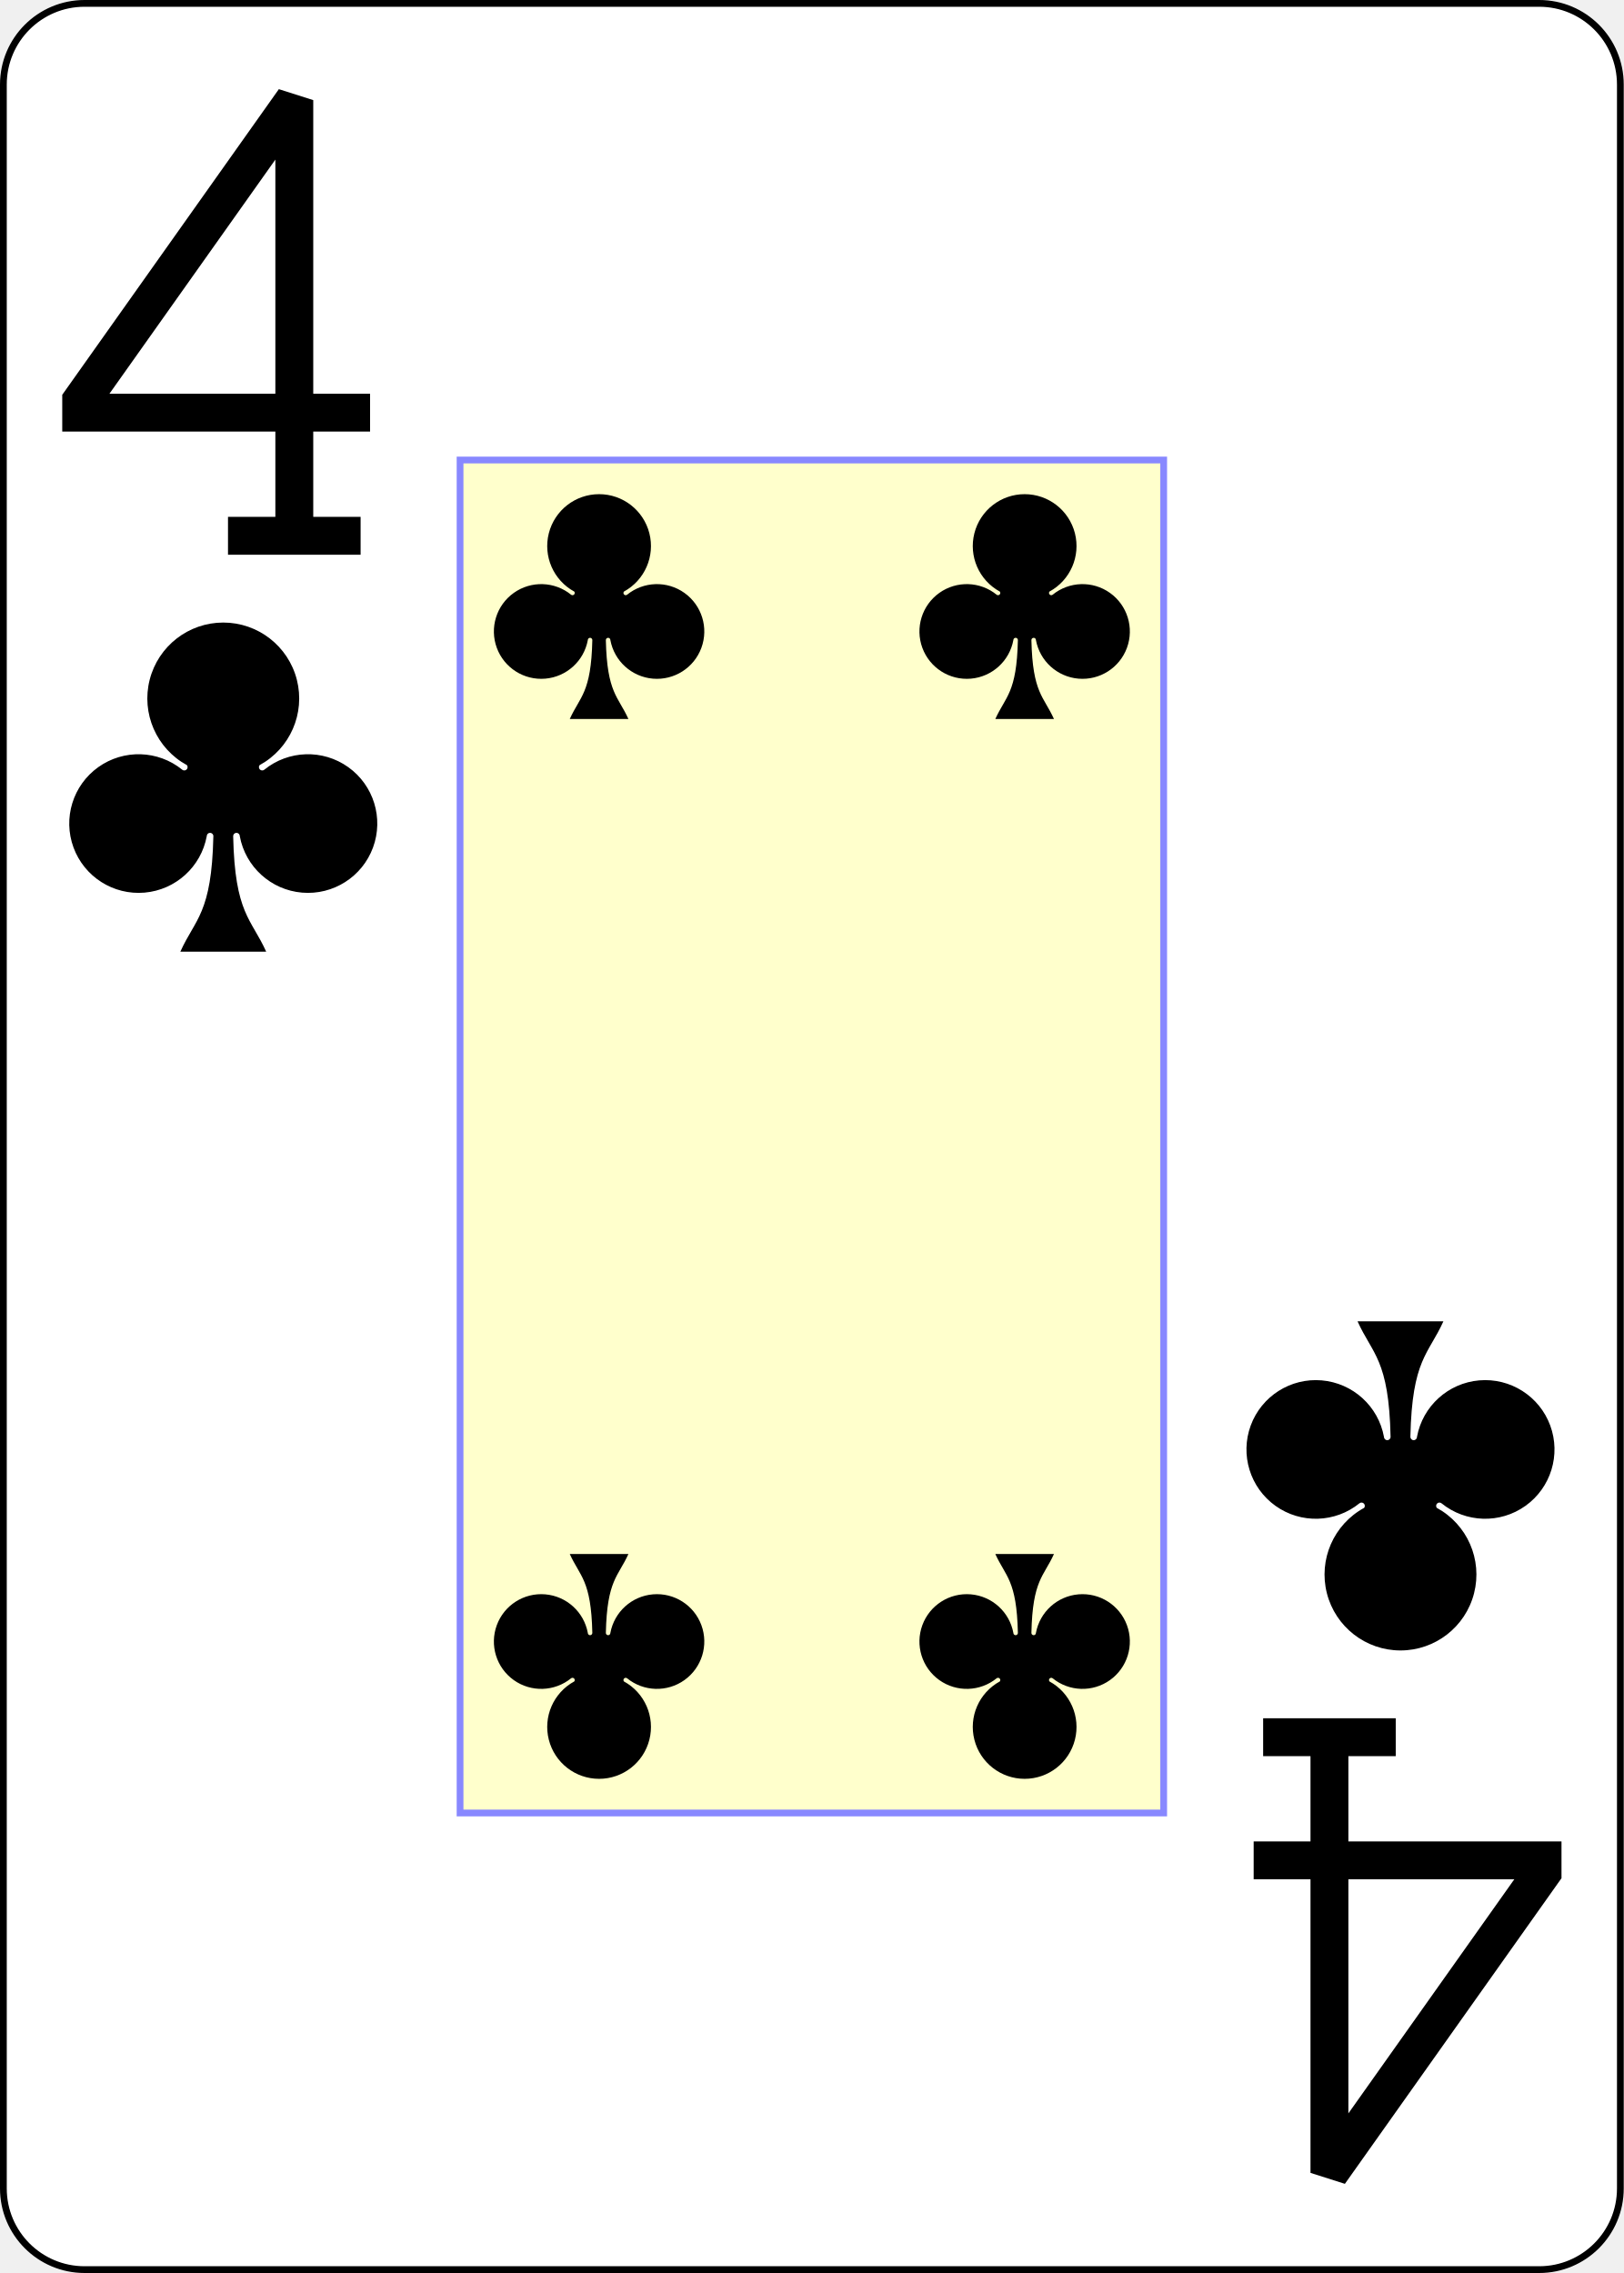
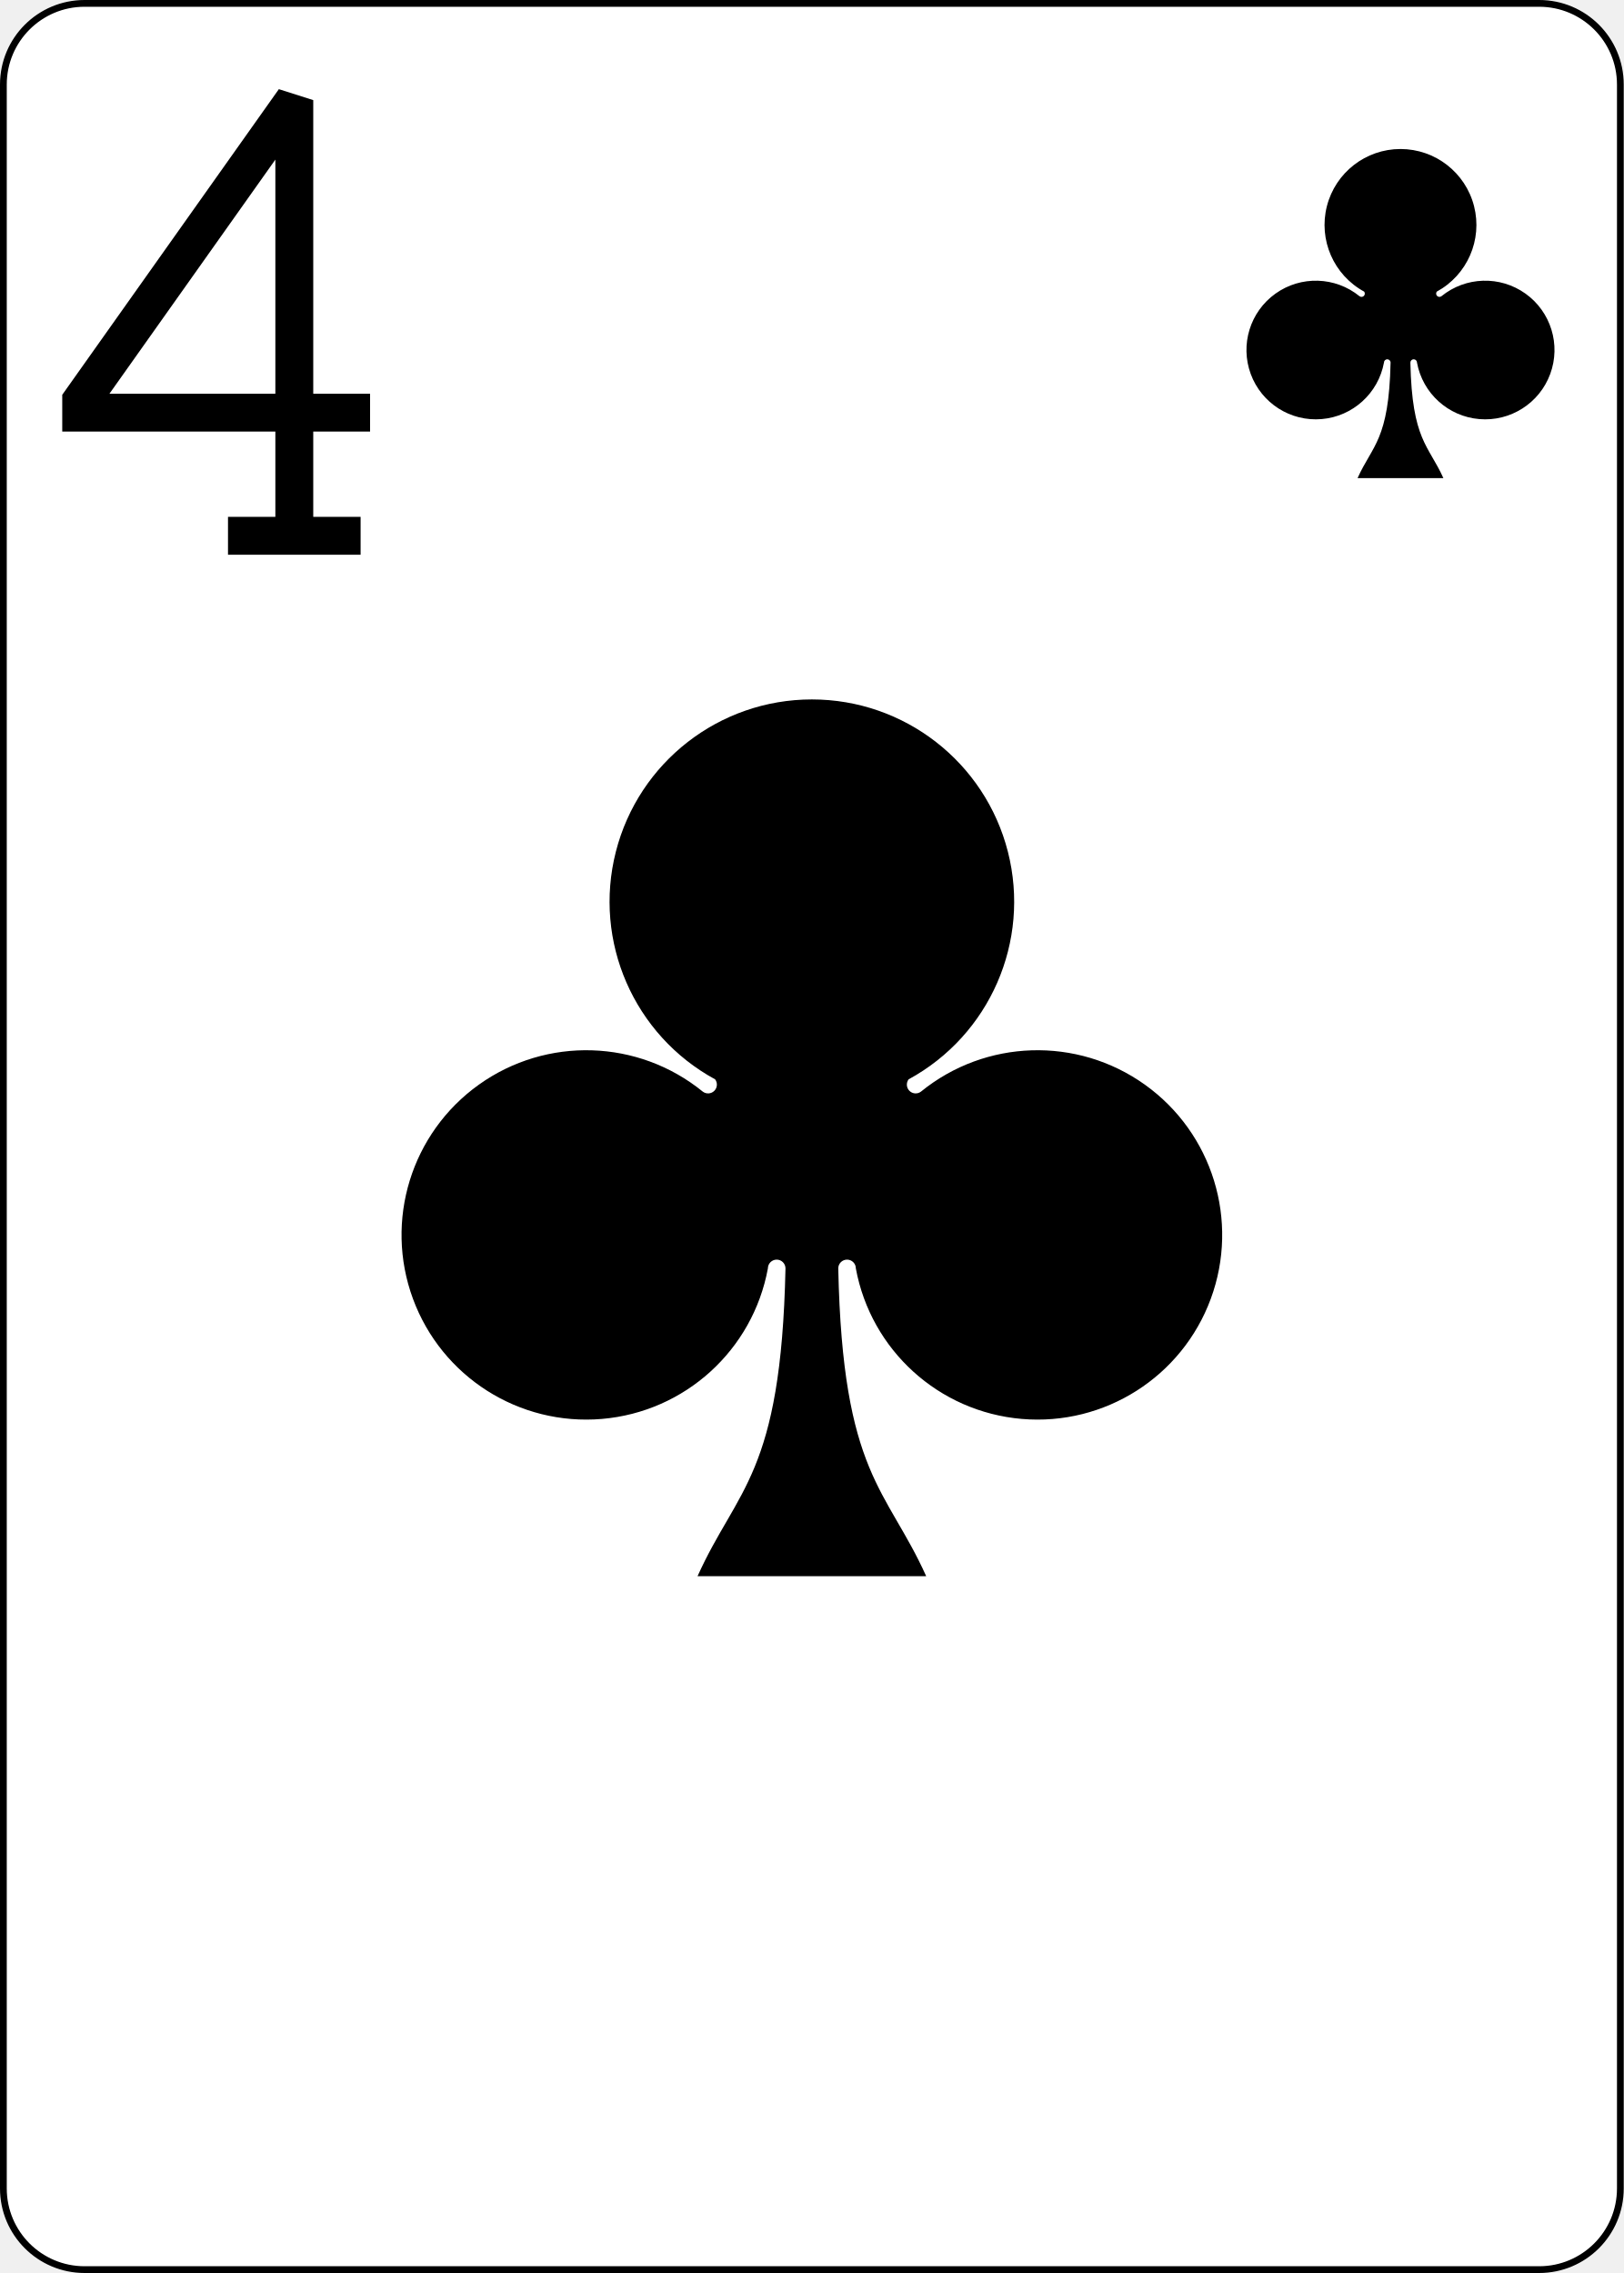
<svg xmlns="http://www.w3.org/2000/svg" xmlns:xlink="http://www.w3.org/1999/xlink" class="card" face="4C" height="3.5in" preserveAspectRatio="none" viewBox="-120 -168 240 336" width="2.5in">
  <defs>
+     <symbol id="VC4" viewBox="-500 -500 1000 1000" preserveAspectRatio="xMinYMid">
+       <path d="M50 460L250 460M150 460L150 -460L-300 175L-300 200L270 200" stroke="black" stroke-width="80" stroke-linecap="square" stroke-miterlimit="1.5" fill="none" />
+     </symbol>
    <symbol id="SC4" viewBox="-600 -600 1200 1200" preserveAspectRatio="xMinYMid">
      <path d="M30 150C35 385 85 400 130 500L-130 500C-85 400 -35 385 -30 150A10 10 0 0 0 -50 150A210 210 0 1 1 -124 -51A10 10 0 0 0 -110 -65A230 230 0 1 1 110 -65A10 10 0 0 0 124 -51A210 210 0 1 1 50 150A10 10 0 0 0 30 150Z" fill="black" />
    </symbol>
-     <symbol id="VC4" viewBox="-500 -500 1000 1000" preserveAspectRatio="xMinYMid">
-       <path d="M50 460L250 460M150 460L150 -460L-300 175L-300 200L270 200" stroke="black" stroke-width="80" stroke-linecap="square" stroke-miterlimit="1.5" fill="none" />
-     </symbol>
-     <rect id="XC4" width="104" height="200" x="-52" y="-100" />
  </defs>
  <rect width="239" height="335" x="-119.5" y="-167.5" rx="12" ry="12" fill="white" stroke="black" />
-   <use xlink:href="#XC4" width="104" height="200" stroke="#88f" fill="#FFC" />
+   <use xlink:href="#SC4" height="156" width="156" x="-78" y="-78" />
  <use xlink:href="#VC4" height="70" width="70" x="-122" y="-156" />
-   <use xlink:href="#SC4" height="58.558" width="58.558" x="-116.279" y="-81" />
-   <use xlink:href="#SC4" height="40" width="40" x="-51.45" y="-98.384" />
-   <use xlink:href="#SC4" height="40" width="40" x="11.45" y="-98.384" />
-   <g transform="rotate(180)">
-     <use xlink:href="#VC4" height="70" width="70" x="-122" y="-156" />
-     <use xlink:href="#SC4" height="58.558" width="58.558" x="-116.279" y="-81" />
-     <use xlink:href="#SC4" height="40" width="40" x="-51.45" y="-98.384" />
-     <use xlink:href="#SC4" height="40" width="40" x="11.45" y="-98.384" />
-   </g>
+   <use xlink:href="#SC4" height="58.558" width="58.558" x="57.721" y="-151" />
</svg>
